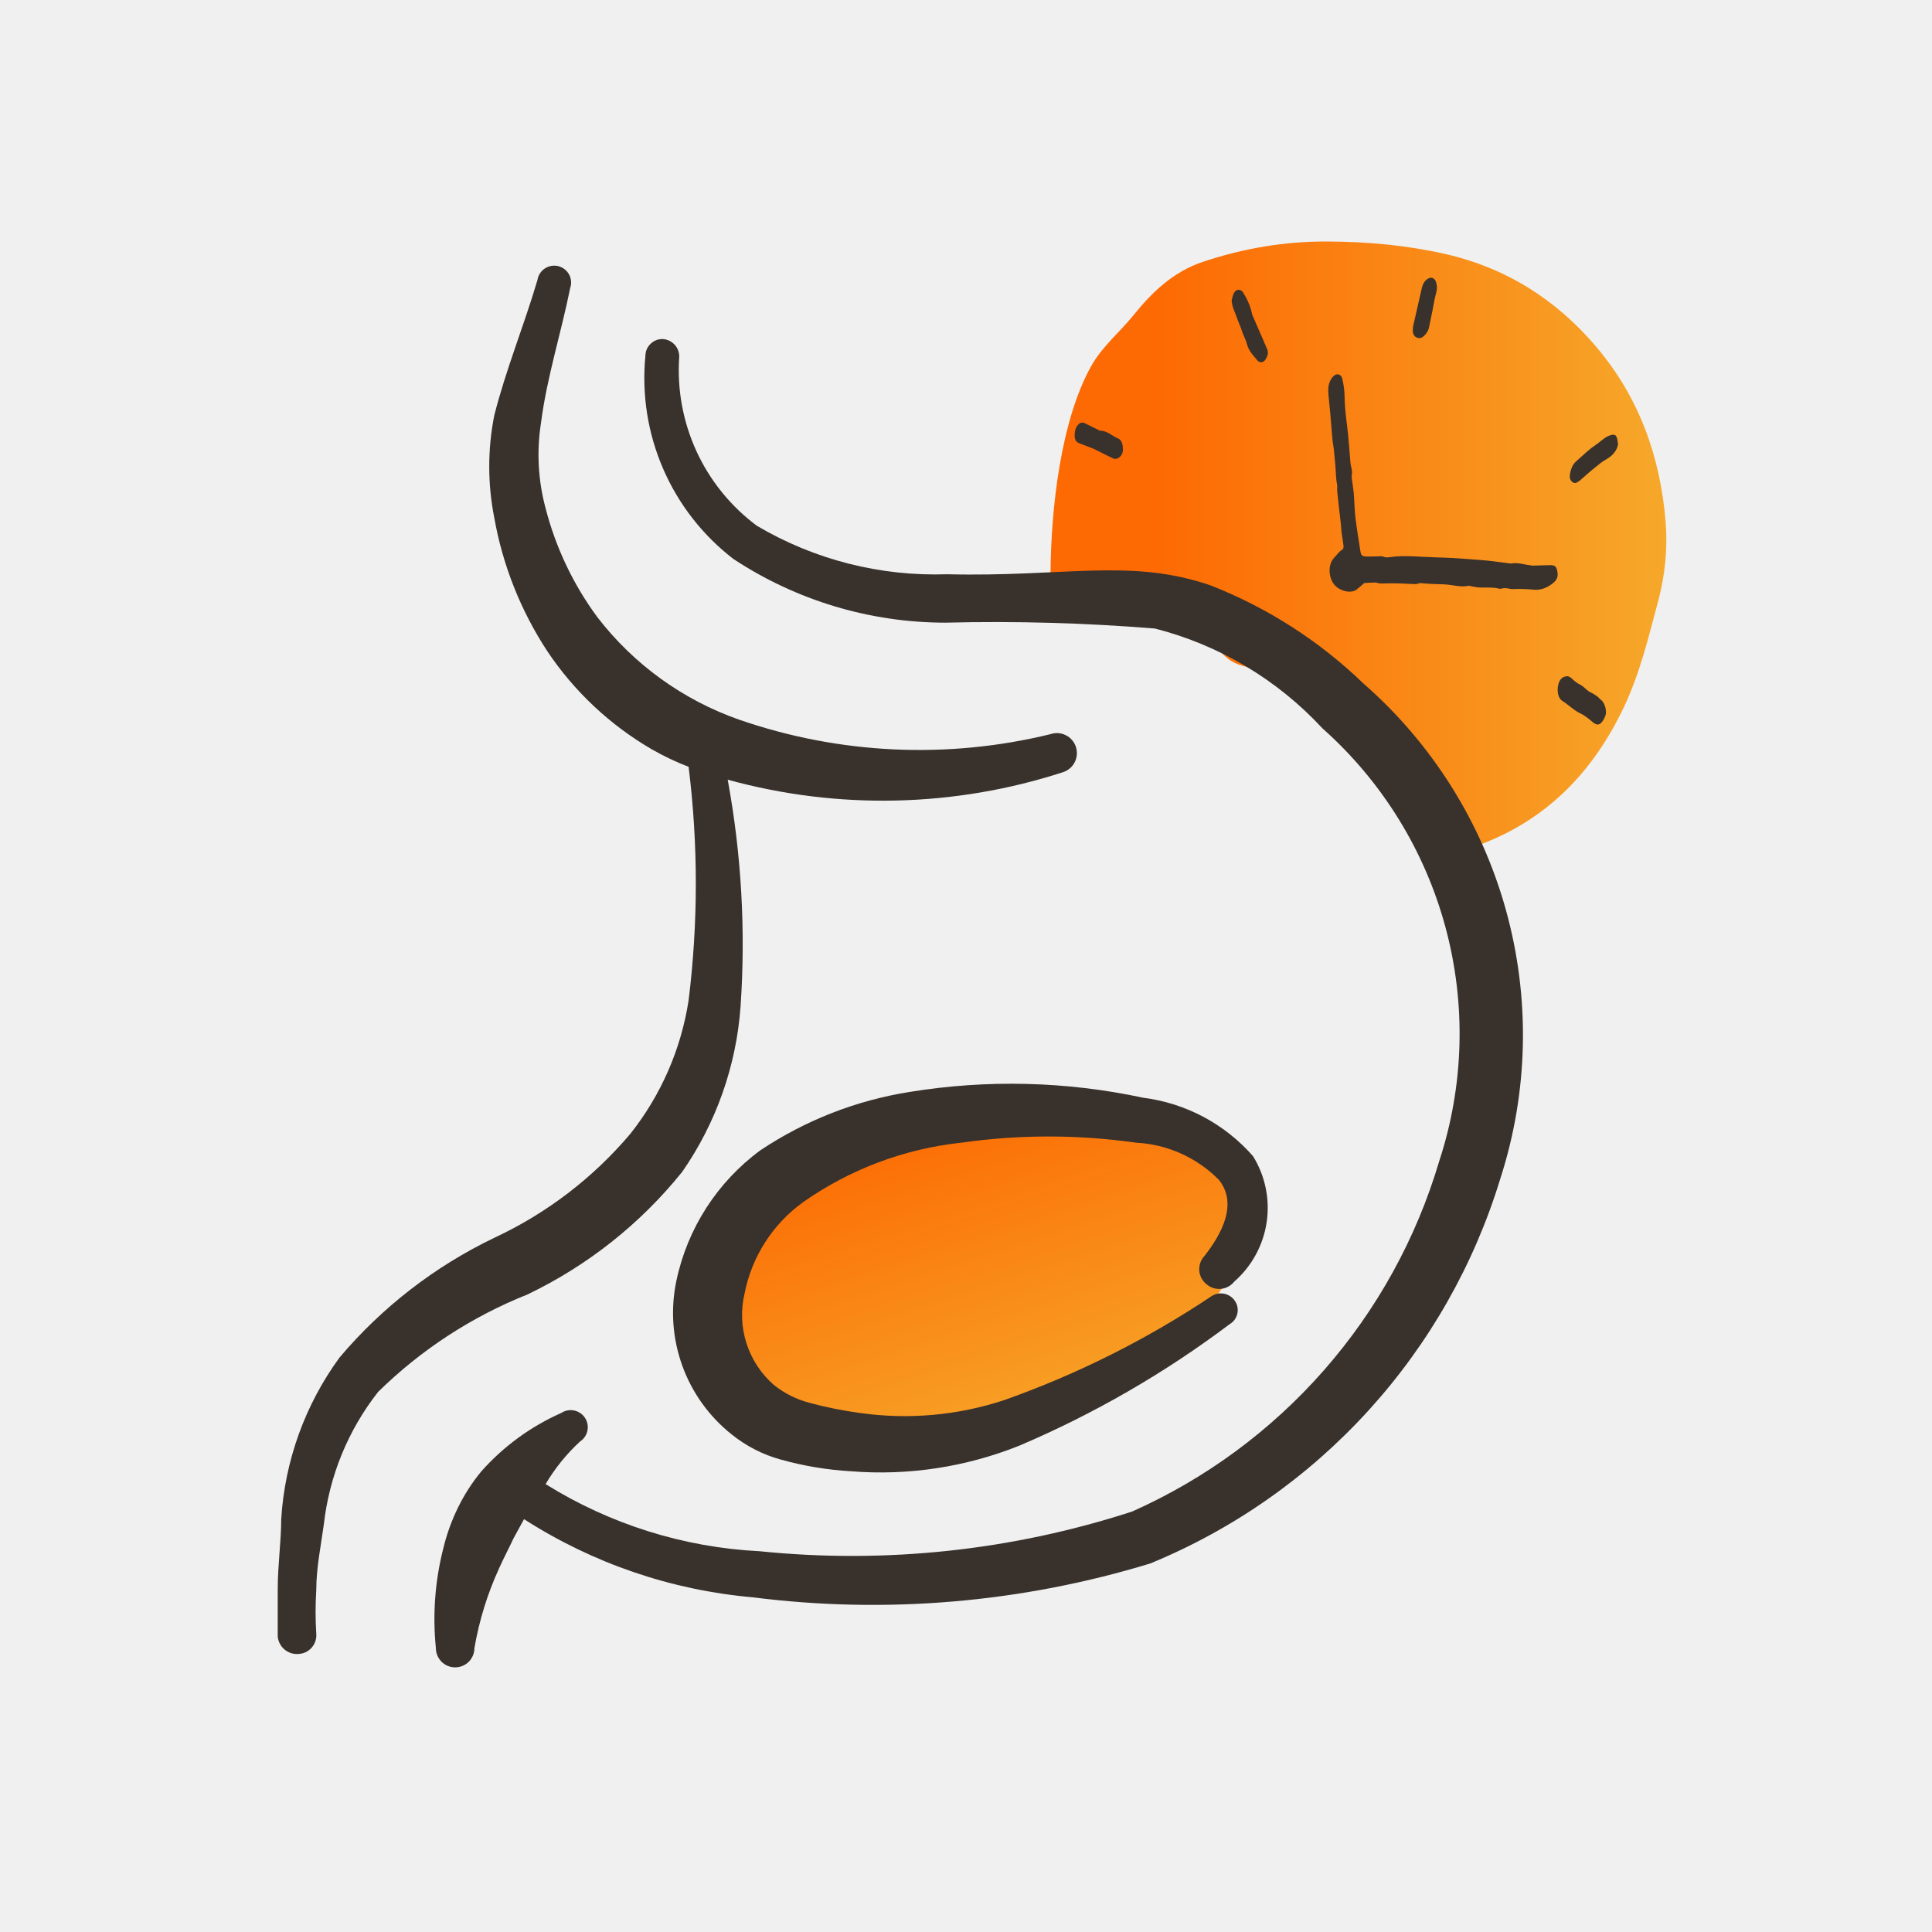
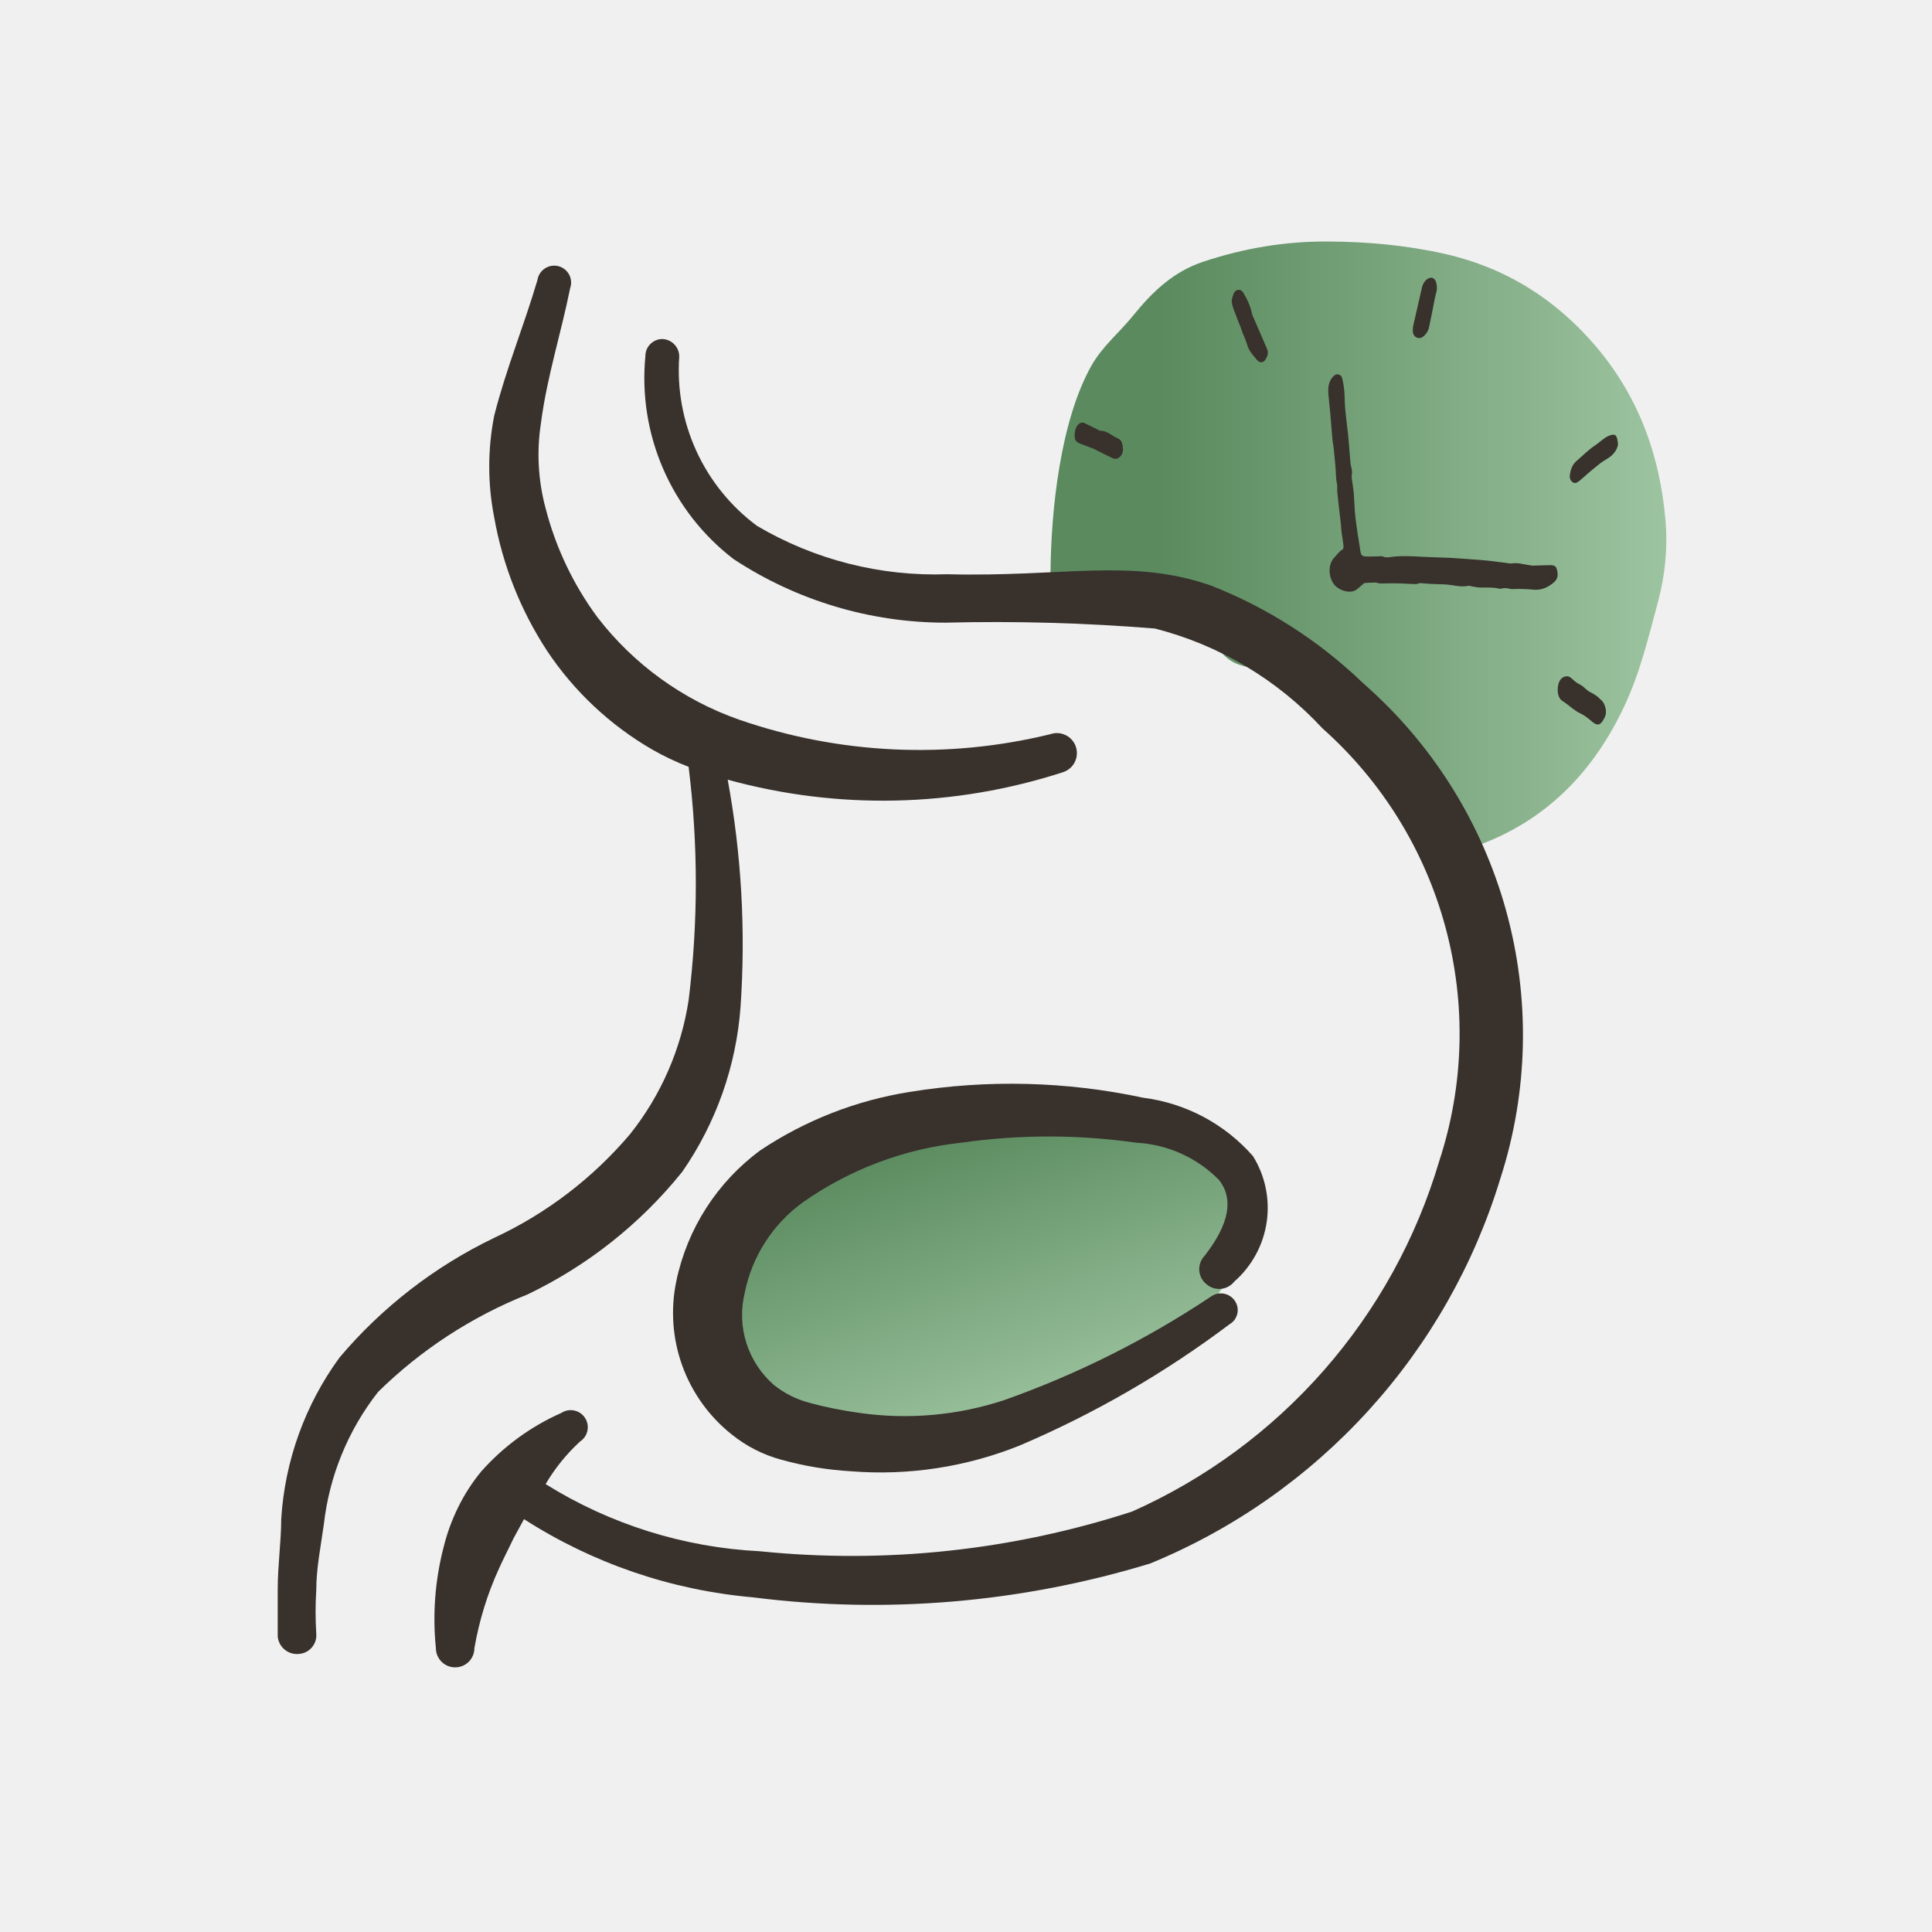
<svg xmlns="http://www.w3.org/2000/svg" width="52" height="52" viewBox="0 0 52 52" fill="none">
  <g clip-path="url(#clip0_10375_10170)">
    <path d="M37.587 20.797C36.15 20.768 36.188 18.913 34.979 18.384C33.365 17.675 33.119 18.335 32.387 16.712C31.754 15.31 28.263 16.968 28.275 15.413C28.288 13.718 28.542 11.332 29.371 9.851C29.663 9.326 30.135 8.946 30.507 8.484C31.017 7.853 31.586 7.309 32.386 7.044C33.471 6.684 34.57 6.495 35.726 6.5C36.8 6.505 37.857 6.6 38.895 6.835C40.523 7.205 41.87 8.05 42.951 9.32C44.114 10.686 44.682 12.277 44.83 14.033C44.889 14.755 44.816 15.478 44.632 16.17C44.374 17.133 44.144 18.108 43.712 19.021C42.91 20.721 41.694 22.011 39.919 22.701C38.853 23.116 38.605 20.738 37.587 20.797Z" fill="url(#paint0_linear_10375_10170)" />
    <path d="M36.718 15.693C36.664 15.739 36.596 15.802 36.526 15.858C36.363 15.993 36.076 15.902 35.946 15.773C35.752 15.582 35.726 15.193 35.915 15.005C35.988 14.932 36.039 14.841 36.135 14.79C36.156 14.779 36.164 14.722 36.161 14.689C36.148 14.57 36.125 14.451 36.109 14.329C36.099 14.257 36.099 14.184 36.091 14.112C36.081 14.011 36.068 13.907 36.055 13.806C36.034 13.617 36.011 13.428 35.993 13.24C35.985 13.167 36.001 13.09 35.985 13.02C35.949 12.854 35.959 12.688 35.941 12.523C35.925 12.386 35.918 12.249 35.902 12.111C35.892 12.008 35.868 11.907 35.861 11.803C35.84 11.584 35.827 11.364 35.806 11.144C35.791 10.975 35.773 10.81 35.757 10.642C35.744 10.512 35.744 10.38 35.798 10.259C35.824 10.202 35.863 10.145 35.913 10.106C35.985 10.044 36.096 10.08 36.122 10.171C36.151 10.287 36.172 10.406 36.182 10.528C36.195 10.683 36.19 10.838 36.205 10.991C36.226 11.232 36.26 11.472 36.285 11.71C36.306 11.928 36.322 12.148 36.34 12.368C36.345 12.427 36.348 12.489 36.363 12.546C36.386 12.632 36.4 12.714 36.381 12.802C36.376 12.826 36.381 12.854 36.384 12.88C36.4 13.009 36.423 13.136 36.436 13.265C36.454 13.488 36.456 13.713 36.482 13.936C36.519 14.236 36.568 14.534 36.614 14.831C36.635 14.953 36.658 14.973 36.785 14.979C36.897 14.981 37.008 14.976 37.12 14.973C37.153 14.973 37.195 14.966 37.223 14.979C37.303 15.017 37.376 14.999 37.459 14.989C37.733 14.953 38.011 14.973 38.288 14.986C38.412 14.992 38.536 14.997 38.661 15.002C38.782 15.007 38.901 15.007 39.023 15.015C39.347 15.036 39.671 15.056 39.992 15.085C40.189 15.103 40.386 15.134 40.583 15.157C40.616 15.162 40.653 15.17 40.686 15.165C40.862 15.136 41.028 15.198 41.199 15.217C41.217 15.219 41.233 15.227 41.248 15.224C41.404 15.219 41.556 15.214 41.712 15.211C41.859 15.209 41.896 15.248 41.919 15.398C41.945 15.55 41.888 15.646 41.712 15.758C41.562 15.853 41.417 15.889 41.246 15.869C41.158 15.858 41.067 15.858 40.976 15.853C40.935 15.851 40.893 15.851 40.852 15.851C40.779 15.851 40.704 15.864 40.637 15.848C40.559 15.827 40.484 15.822 40.406 15.843C40.394 15.845 40.38 15.851 40.368 15.848C40.197 15.802 40.02 15.817 39.844 15.814C39.751 15.812 39.66 15.789 39.567 15.773C39.554 15.77 39.541 15.763 39.528 15.765C39.37 15.802 39.212 15.77 39.057 15.747C38.92 15.726 38.782 15.724 38.648 15.721C38.51 15.719 38.376 15.708 38.241 15.695C38.197 15.69 38.148 15.721 38.101 15.721C37.961 15.719 37.821 15.708 37.682 15.703C37.562 15.701 37.441 15.698 37.322 15.701C37.226 15.703 37.133 15.716 37.039 15.68C37.021 15.672 36.998 15.682 36.974 15.682C36.899 15.68 36.819 15.685 36.718 15.693Z" fill="#38312c" />
    <path d="M33.15 8.083C33.17 8.017 33.18 7.946 33.213 7.885C33.268 7.777 33.396 7.772 33.459 7.872C33.562 8.038 33.645 8.214 33.69 8.409C33.695 8.436 33.7 8.462 33.71 8.486C33.795 8.686 33.886 8.884 33.971 9.084C34.016 9.187 34.062 9.293 34.104 9.395C34.149 9.501 34.114 9.593 34.059 9.68C33.996 9.778 33.896 9.762 33.843 9.701C33.735 9.569 33.612 9.451 33.564 9.269C33.537 9.161 33.481 9.058 33.441 8.953C33.426 8.913 33.416 8.868 33.401 8.829C33.373 8.757 33.338 8.686 33.313 8.612C33.258 8.438 33.16 8.278 33.15 8.083Z" fill="#38312c" />
    <path d="M28.925 11.698C28.927 11.601 28.948 11.513 29.011 11.438C29.064 11.376 29.129 11.358 29.198 11.392C29.317 11.451 29.437 11.51 29.555 11.567C29.574 11.575 29.59 11.593 29.608 11.593C29.794 11.588 29.928 11.732 30.088 11.799C30.201 11.845 30.22 11.974 30.224 12.088C30.229 12.196 30.176 12.289 30.086 12.335C30.049 12.356 29.993 12.354 29.953 12.335C29.796 12.263 29.645 12.183 29.49 12.106C29.472 12.098 29.456 12.085 29.437 12.08C29.314 12.034 29.189 11.987 29.067 11.938C28.953 11.895 28.921 11.835 28.925 11.698Z" fill="#38312c" />
    <path d="M42.2 18.2C42.221 18.212 42.267 18.225 42.298 18.256C42.375 18.333 42.455 18.392 42.548 18.438C42.62 18.476 42.679 18.55 42.749 18.599C42.78 18.624 42.818 18.634 42.852 18.655C42.901 18.683 42.95 18.714 42.996 18.748C43.029 18.773 43.053 18.81 43.086 18.832C43.189 18.906 43.256 19.129 43.21 19.262C43.194 19.305 43.174 19.346 43.151 19.383C43.063 19.525 42.986 19.532 42.867 19.436C42.767 19.352 42.664 19.262 42.55 19.209C42.367 19.126 42.221 18.971 42.051 18.866C41.937 18.794 41.899 18.602 41.942 18.423C41.976 18.287 42.056 18.209 42.164 18.203C42.172 18.206 42.174 18.203 42.2 18.2Z" fill="#38312c" />
    <path d="M43.55 11.97C43.541 11.997 43.527 12.053 43.504 12.097C43.437 12.227 43.329 12.309 43.221 12.37C43.117 12.426 43.029 12.506 42.937 12.578C42.797 12.688 42.663 12.812 42.525 12.931C42.507 12.948 42.486 12.959 42.465 12.973C42.414 13.009 42.361 13.011 42.313 12.967C42.262 12.923 42.242 12.857 42.253 12.785C42.274 12.636 42.322 12.5 42.431 12.409C42.596 12.268 42.753 12.105 42.93 11.989C43.057 11.906 43.163 11.787 43.303 11.729C43.46 11.668 43.515 11.693 43.541 11.887C43.543 11.906 43.545 11.925 43.55 11.97Z" fill="#38312c" />
    <path d="M38.028 8.846C38.028 8.836 38.028 8.806 38.035 8.778C38.115 8.431 38.192 8.087 38.271 7.743C38.292 7.654 38.332 7.575 38.409 7.516C38.509 7.44 38.615 7.473 38.652 7.593C38.681 7.692 38.684 7.789 38.652 7.893C38.607 8.051 38.586 8.217 38.551 8.38C38.522 8.52 38.491 8.663 38.464 8.803C38.448 8.89 38.406 8.961 38.343 9.025C38.292 9.076 38.239 9.116 38.157 9.094C38.067 9.068 38.035 9.002 38.025 8.92C38.025 8.9 38.028 8.882 38.028 8.846Z" fill="#38312c" />
    <path d="M39.325 22.465C39.302 22.521 39.278 22.615 39.235 22.691C39.192 22.765 39.116 22.768 39.053 22.709C39.02 22.677 38.988 22.638 38.97 22.591C38.91 22.444 38.853 22.297 38.802 22.148C38.752 22 38.687 21.859 38.683 21.692C38.681 21.589 38.669 21.486 38.678 21.383C38.683 21.319 38.705 21.251 38.732 21.195C38.784 21.095 38.871 21.104 38.923 21.21C38.997 21.36 39.044 21.524 39.067 21.701C39.087 21.851 39.141 21.974 39.204 22.098C39.258 22.197 39.309 22.3 39.325 22.465Z" fill="#38312c" />
    <path d="M36.693 18.393C35.508 17.25 34.11 16.353 32.577 15.754C30.425 15.016 28.65 15.534 25.492 15.456C23.696 15.518 21.919 15.066 20.372 14.152C19.669 13.629 19.109 12.938 18.744 12.142C18.379 11.345 18.22 10.47 18.282 9.596C18.282 9.474 18.235 9.357 18.15 9.269C18.065 9.181 17.949 9.129 17.827 9.125C17.706 9.125 17.59 9.173 17.505 9.259C17.419 9.344 17.371 9.46 17.371 9.581C17.27 10.618 17.435 11.665 17.85 12.621C18.265 13.577 18.916 14.412 19.743 15.047C21.436 16.162 23.418 16.758 25.445 16.759C27.327 16.712 29.209 16.765 31.085 16.917C32.815 17.359 34.38 18.292 35.593 19.603C37.196 21.027 38.348 22.89 38.906 24.961C39.465 27.032 39.405 29.221 38.735 31.258C38.12 33.333 37.064 35.25 35.637 36.877C34.211 38.504 32.449 39.803 30.472 40.683C27.242 41.733 23.829 42.097 20.45 41.752C18.406 41.65 16.422 41.028 14.685 39.945C14.936 39.519 15.248 39.133 15.612 38.798C15.714 38.732 15.786 38.627 15.81 38.508C15.836 38.389 15.812 38.264 15.745 38.162C15.679 38.06 15.574 37.989 15.455 37.964C15.336 37.938 15.211 37.962 15.109 38.029C14.288 38.392 13.554 38.928 12.957 39.599C12.71 39.898 12.499 40.225 12.329 40.573C12.159 40.919 12.027 41.283 11.936 41.657C11.709 42.539 11.64 43.453 11.732 44.359C11.732 44.496 11.787 44.628 11.884 44.726C11.981 44.823 12.113 44.877 12.25 44.877C12.388 44.877 12.52 44.823 12.617 44.726C12.714 44.628 12.769 44.496 12.769 44.359C12.896 43.621 13.117 42.903 13.428 42.223C13.554 41.94 13.696 41.673 13.821 41.406L14.104 40.888C15.956 42.078 18.069 42.8 20.262 42.992C23.852 43.448 27.498 43.137 30.959 42.081C33.2 41.16 35.208 39.751 36.838 37.958C38.468 36.165 39.679 34.032 40.384 31.714C41.138 29.376 41.19 26.868 40.534 24.5C39.878 22.133 38.543 20.01 36.693 18.393Z" fill="#38312c" />
    <path d="M18.361 31.541C19.274 30.227 19.816 28.691 19.932 27.096C20.073 25.052 19.957 22.999 19.586 20.985C22.552 21.803 25.693 21.732 28.619 20.781C28.686 20.758 28.747 20.722 28.801 20.676C28.854 20.629 28.898 20.573 28.929 20.509C28.96 20.446 28.979 20.377 28.983 20.306C28.988 20.235 28.979 20.164 28.956 20.097C28.934 20.03 28.898 19.968 28.851 19.915C28.805 19.862 28.748 19.818 28.684 19.787C28.621 19.756 28.552 19.737 28.482 19.732C28.411 19.728 28.34 19.737 28.273 19.76C25.497 20.44 22.584 20.303 19.885 19.367C18.379 18.837 17.058 17.882 16.083 16.618C15.432 15.738 14.958 14.741 14.685 13.681C14.483 12.933 14.441 12.152 14.56 11.387C14.717 10.162 15.109 8.937 15.345 7.759C15.366 7.699 15.375 7.635 15.37 7.572C15.366 7.508 15.348 7.446 15.318 7.39C15.287 7.334 15.246 7.285 15.196 7.246C15.146 7.207 15.088 7.179 15.026 7.163C14.965 7.148 14.9 7.146 14.838 7.157C14.775 7.168 14.716 7.191 14.663 7.227C14.61 7.262 14.565 7.308 14.531 7.362C14.497 7.415 14.475 7.476 14.465 7.539C14.104 8.764 13.617 9.942 13.303 11.183C13.123 12.09 13.123 13.024 13.303 13.932C13.53 15.216 14.017 16.439 14.732 17.529C15.456 18.611 16.418 19.514 17.544 20.168C17.861 20.35 18.192 20.508 18.534 20.639C18.793 22.726 18.793 24.836 18.534 26.923C18.332 28.238 17.791 29.478 16.963 30.52C15.959 31.706 14.711 32.66 13.303 33.316C11.704 34.084 10.285 35.181 9.14 36.536C8.211 37.807 7.666 39.317 7.569 40.887C7.569 41.484 7.475 42.128 7.475 42.772V44.045C7.481 44.113 7.5 44.179 7.532 44.24C7.564 44.301 7.607 44.354 7.66 44.398C7.712 44.442 7.773 44.475 7.838 44.495C7.904 44.515 7.972 44.523 8.041 44.516C8.108 44.512 8.174 44.495 8.235 44.465C8.295 44.435 8.349 44.393 8.393 44.341C8.437 44.29 8.47 44.23 8.491 44.166C8.511 44.101 8.518 44.033 8.512 43.966C8.488 43.579 8.488 43.191 8.512 42.804C8.512 42.207 8.638 41.594 8.716 41.029C8.863 39.728 9.368 38.493 10.177 37.463C11.33 36.33 12.697 35.438 14.198 34.84C15.815 34.065 17.237 32.938 18.361 31.541Z" fill="#38312c" />
    <path d="M24.737 30.5C25.868 30.148 26.914 29.903 27.945 29.852C29.323 29.784 29.595 29.737 31.22 30.225C32.136 30.5 33.584 31.255 33.82 32.012C34.076 32.838 33.313 34.125 32.578 35.114C32.432 35.443 32.122 35.747 31.903 36.066C31.603 36.502 31.242 36.911 30.656 37.244C29.863 37.695 29.031 38.066 28.124 38.359C27.281 38.63 26.438 38.853 25.587 39.004C24.252 39.239 23.062 39.173 22.015 38.833C20.888 38.467 20.192 37.84 19.799 37.026C19.639 36.691 19.582 36.322 19.617 35.939C19.667 35.407 19.695 34.875 19.889 34.322C20.25 33.294 21 32.358 22.283 31.571C23.053 31.098 23.948 30.788 24.737 30.5Z" fill="url(#paint1_linear_10375_10170)" />
    <path d="M32.483 34.573C32.536 34.617 32.597 34.65 32.664 34.67C32.73 34.69 32.8 34.696 32.868 34.689C32.937 34.682 33.004 34.661 33.064 34.627C33.125 34.594 33.178 34.548 33.221 34.494C33.691 34.082 34 33.516 34.092 32.898C34.184 32.279 34.054 31.648 33.724 31.117C32.964 30.25 31.914 29.691 30.77 29.546C28.704 29.103 26.573 29.05 24.487 29.389C23.049 29.616 21.677 30.152 20.466 30.96C19.305 31.814 18.499 33.067 18.204 34.478C18.044 35.238 18.1 36.026 18.363 36.756C18.627 37.486 19.088 38.128 19.696 38.61C20.085 38.923 20.534 39.153 21.016 39.285C21.631 39.457 22.263 39.562 22.901 39.599C24.447 39.723 26.001 39.486 27.44 38.908C29.451 38.052 31.349 36.955 33.095 35.641C33.148 35.61 33.193 35.57 33.229 35.521C33.264 35.472 33.289 35.416 33.303 35.358C33.316 35.298 33.317 35.237 33.306 35.178C33.294 35.119 33.271 35.062 33.237 35.013C33.17 34.913 33.066 34.844 32.948 34.821C32.831 34.797 32.709 34.821 32.608 34.887C30.873 36.047 29 36.986 27.032 37.683C25.777 38.098 24.444 38.216 23.136 38.029C22.686 37.968 22.24 37.879 21.801 37.761C21.445 37.67 21.114 37.504 20.827 37.275C20.483 36.974 20.229 36.586 20.09 36.151C19.951 35.716 19.935 35.252 20.042 34.808C20.236 33.822 20.798 32.947 21.613 32.358C22.873 31.472 24.338 30.921 25.869 30.756C27.432 30.533 29.019 30.533 30.582 30.756C31.425 30.8 32.221 31.159 32.812 31.761C33.205 32.264 33.095 32.939 32.42 33.803C32.37 33.856 32.331 33.919 32.307 33.987C32.283 34.056 32.273 34.129 32.279 34.202C32.285 34.275 32.306 34.345 32.341 34.409C32.377 34.473 32.425 34.529 32.483 34.573Z" fill="#38312c" />
  </g>
  <defs>
    <linearGradient id="paint0_linear_10375_10170" x1="28.089" y1="14.856" x2="44.85" y2="14.856" gradientUnits="userSpaceOnUse">
-       <stop offset="0.183" stop-color="#FD6A03" />
-       <stop offset="1" stop-color="#F6A82A" />
+       <stop offset="0.183" stop-color="#5A8A5E" />
+       <stop offset="1" stop-color="#9DC4A0" />
    </linearGradient>
    <linearGradient id="paint1_linear_10375_10170" x1="25.422" y1="30.277" x2="28.056" y2="38.381" gradientUnits="userSpaceOnUse">
-       <stop stop-color="#FC6E05" />
-       <stop offset="1" stop-color="#F7A327" />
+       <stop stop-color="#5A8A5E" />
+       <stop offset="1" stop-color="#9DC4A0" />
    </linearGradient>
    <clipPath id="clip0_10375_10170">
      <rect width="52" height="52" rx="12" fill="white" />
    </clipPath>
  </defs>
</svg>
